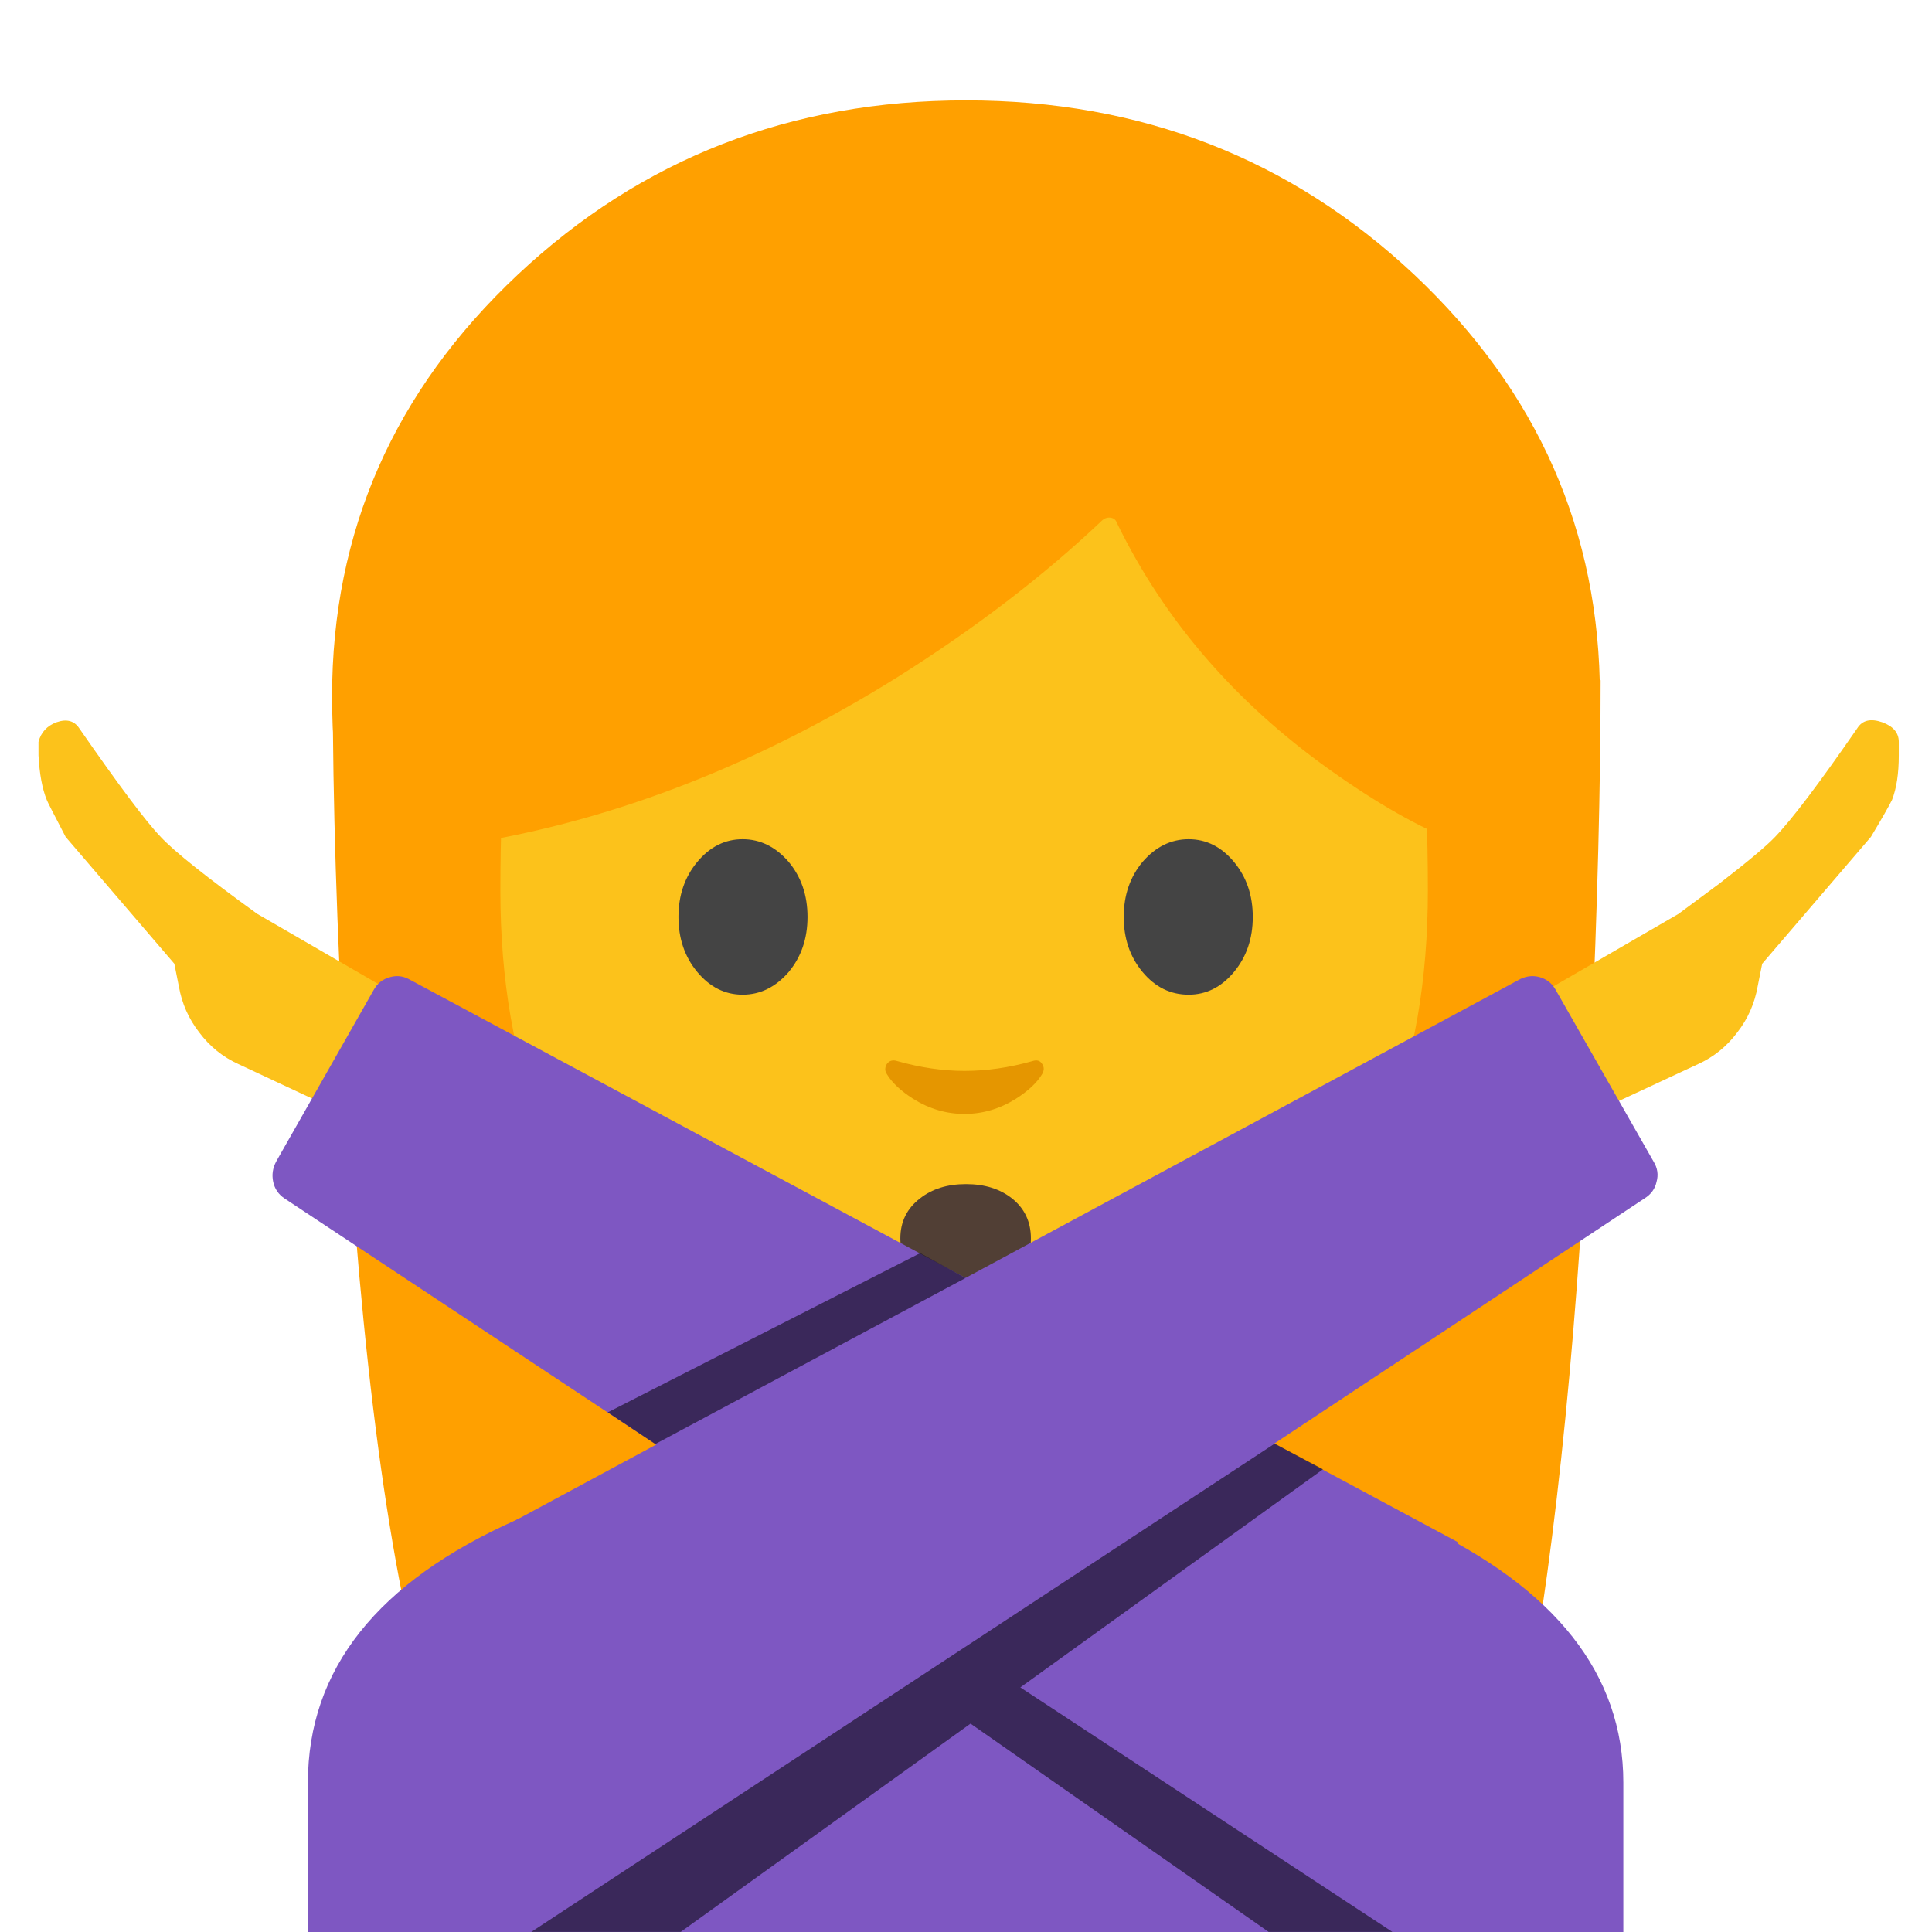
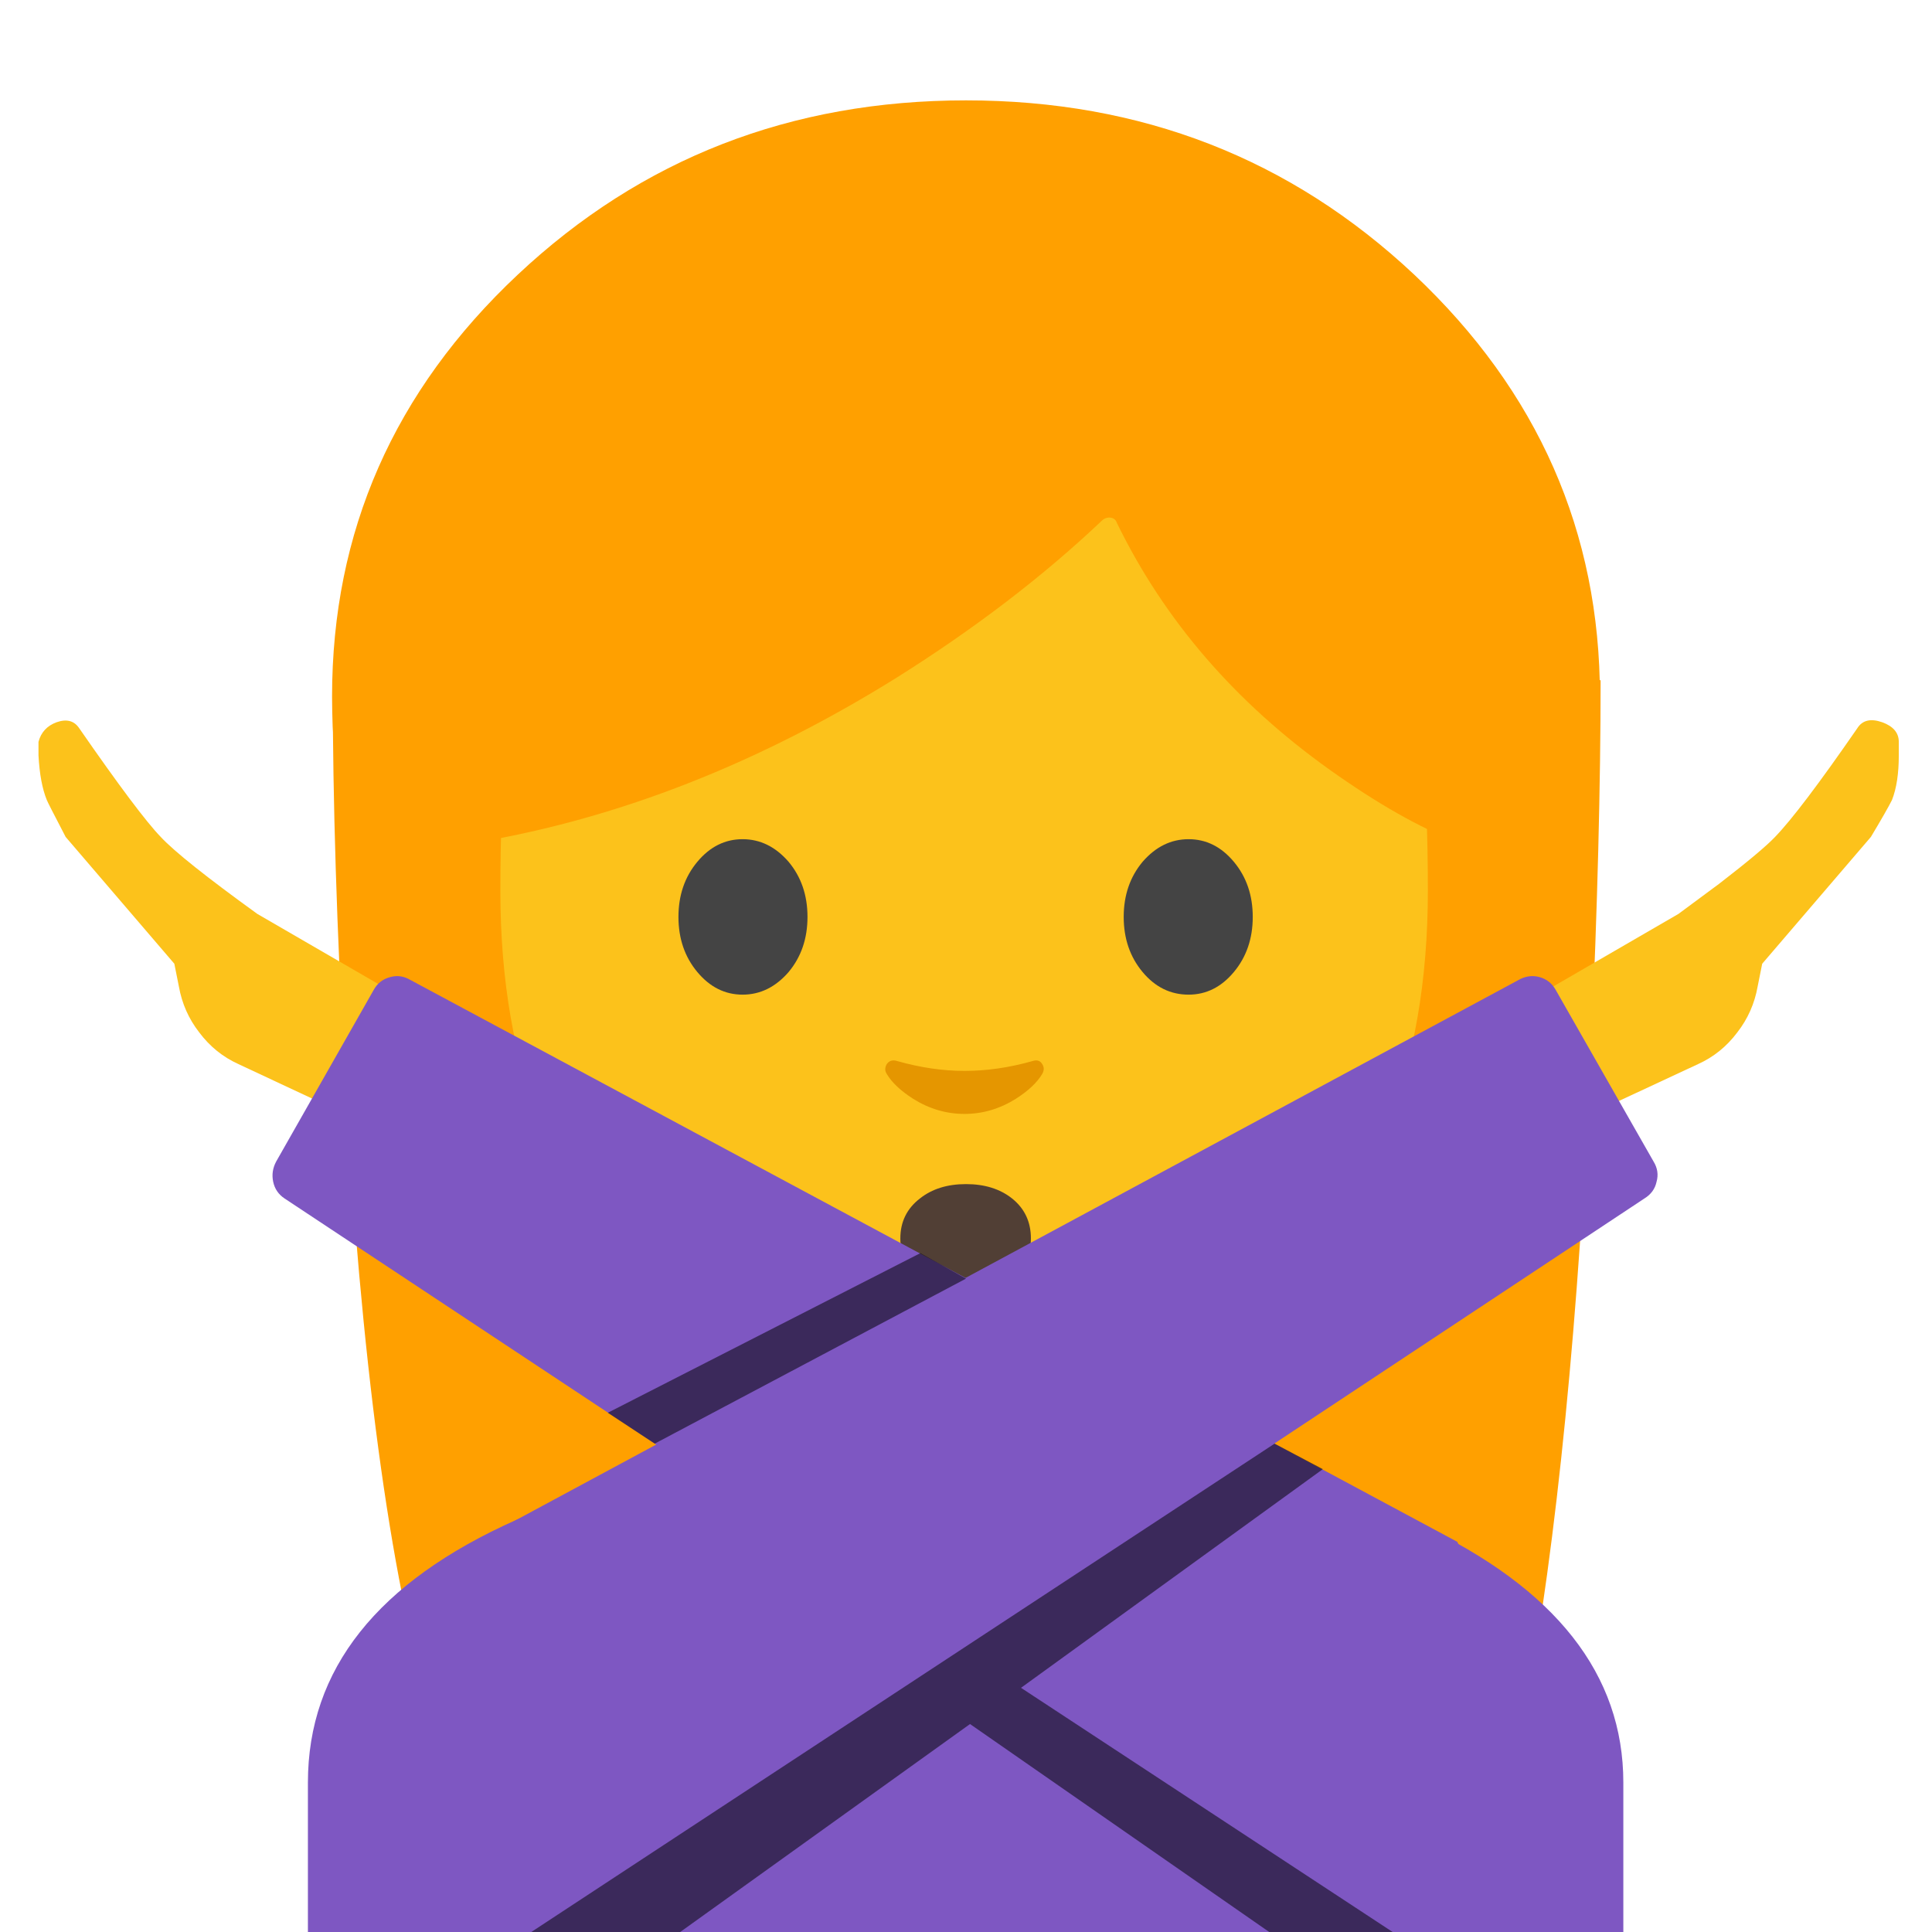
<svg xmlns="http://www.w3.org/2000/svg" xmlns:xlink="http://www.w3.org/1999/xlink" version="1.1" preserveAspectRatio="none" x="0px" y="0px" width="72px" height="72px" viewBox="0 0 72 72">
  <defs>
    <g id="Layer0_0_MEMBER_0_FILL">
      <path fill="#FFA000" stroke="none" d=" M 59.3 38.95 Q 59.65 31.2 59.65 25.35 L 12.4 25.55 Q 12.4 32 12.85 40 13.75 56.05 16.05 63.85 L 56.85 63.7 Q 58.6 54.35 59.3 38.95 Z" />
    </g>
    <g id="Layer0_0_MEMBER_1_MEMBER_0_FILL">
      <path fill="#FFA000" stroke="none" d=" M 106 46.15 Q 106 29.8 93.7 18.2 81.4 6.65 64 6.65 46.6 6.65 34.3 18.2 22 29.75 22 46.15 22 62.5 34.3 74.1 46.6 85.65 64 85.65 81.35 85.65 93.7 74.1 106 62.5 106 46.15 Z" />
    </g>
    <g id="Layer0_0_MEMBER_2_FILL">
-       <path fill="#7E57C2" stroke="none" d=" M 20.4 118.1 L 20.4 128 107.55 128 107.55 118.1 Q 107.55 107.35 94.1 101 81.95 95.25 64.3 95.25 46.25 95.3 34.2 100.7 20.4 106.85 20.4 118.1 Z" />
+       <path fill="#7E57C2" stroke="none" d=" M 34.2 100.7 Q 20.4 106.85 20.4 118.1 L 20.4 128 107.55 128 107.55 118.1 Q 107.55 107.35 94.1 101 81.95 95.25 64.3 95.25 46.25 95.3 34.2 100.7 Z" />
    </g>
    <g id="Layer0_0_MEMBER_3_FILL">
      <path fill="#E59900" stroke="none" d=" M 73 90.25 L 54.85 90.25 54.85 99.85 Q 54.85 103.1 57.25 105.4 59.7 107.7 63.1 107.7 L 64.75 107.7 Q 68.15 107.7 70.6 105.4 73 103.1 73 99.85 L 73 90.25 Z" />
    </g>
    <g id="Layer0_0_MEMBER_4_FILL">
      <path fill="#FCC21B" stroke="none" d=" M 83.65 86.25 Q 94.6 76.85 94.6 59 94.6 37.15 88.35 26.35 81 13.6 63.85 13.6 46.7 13.6 39.35 26.35 33.15 37.15 33.15 59 33.15 76.85 44.1 86.25 52.65 93.6 63.85 93.6 75.1 93.6 83.65 86.25 Z" />
    </g>
    <g id="Layer0_0_MEMBER_5_MEMBER_0_FILL">
      <path fill="#444444" stroke="none" d=" M 53.5 60.75 Q 53.5 58.6 52.25 57.1 50.95 55.6 49.2 55.6 47.45 55.6 46.2 57.1 44.95 58.6 44.95 60.75 44.95 62.9 46.2 64.4 47.45 65.9 49.2 65.9 50.95 65.9 52.25 64.4 53.5 62.9 53.5 60.75 Z" />
    </g>
    <g id="Layer0_0_MEMBER_5_MEMBER_1_FILL">
      <path fill="#444444" stroke="none" d=" M 83 60.75 Q 83 58.6 81.75 57.1 80.5 55.6 78.75 55.6 77 55.6 75.7 57.1 74.45 58.6 74.45 60.75 74.45 62.9 75.7 64.4 76.95 65.9 78.75 65.9 80.5 65.9 81.75 64.4 83 62.9 83 60.75 Z" />
    </g>
    <g id="Layer0_0_MEMBER_6_FILL">
      <path fill="#E59600" stroke="none" d=" M 69.05 70.5 Q 68.85 70.15 68.4 70.3 66.1 70.95 63.9 70.95 61.75 70.95 59.45 70.3 59 70.15 58.75 70.5 58.55 70.85 58.75 71.15 59.25 72 60.5 72.8 62.1 73.8 63.9 73.8 65.7 73.8 67.3 72.8 68.55 72 69.05 71.15 69.25 70.8 69.05 70.5 Z" />
    </g>
    <g id="Layer0_0_MEMBER_7_FILL">
      <path fill="#FFA000" stroke="none" d=" M 96.55 26.6 Q 94.15 21.75 88.9 16.9 78.4 7.2 64.1 7.2 49.8 7.2 39.3 16.7 34.05 21.4 31.65 26.15 L 31.65 55.8 Q 45.75 53.4 59.4 44.9 67.2 40 73.05 34.45 73.3 34.25 73.6 34.3 73.9 34.35 74 34.65 78.7 44.3 88.1 51 92.8 54.35 96.55 55.8 L 96.55 26.6 Z" />
    </g>
    <g id="Layer0_0_MEMBER_8_FILL">
      <path fill="#513F35" stroke="none" d=" M 68.3 82.05 Q 68.3 80.4 67.05 79.4 65.85 78.45 64 78.45 62.15 78.45 60.95 79.4 59.65 80.4 59.65 82.05 59.65 83.55 60.9 84.2 61.95 84.7 64 84.7 66.05 84.7 67.05 84.2 68.3 83.6 68.3 82.05 Z" />
    </g>
    <g id="Layer0_0_MEMBER_9_FILL">
      <path fill="#FCC21B" stroke="none" d=" M 125.8 49.15 Q 125.8 48.25 124.7 47.85 123.55 47.45 123.05 48.25 119.25 53.75 117.6 55.45 116.75 56.35 113.9 58.55 L 111.2 60.55 97.05 68.75 102.3 75.25 112.5 70.5 Q 114.05 69.8 115.1 68.4 116.15 67.05 116.45 65.35 L 116.75 63.85 123.95 55.45 Q 125 53.7 125.35 53 125.8 51.85 125.8 50.05 L 125.8 49.15 Z" />
    </g>
    <g id="Layer0_0_MEMBER_10_FILL">
      <path fill="#FCC21B" stroke="none" d=" M 3.75 47.85 Q 2.8 48.2 2.55 49.15 L 2.55 50.05 Q 2.65 51.9 3.1 53 3.15 53.15 4.35 55.45 L 11.55 63.85 11.85 65.35 Q 12.15 67.05 13.2 68.4 14.25 69.8 15.8 70.5 L 25.95 75.25 31.2 68.75 17.05 60.55 Q 12 56.9 10.65 55.45 9.2 53.95 5.25 48.25 4.75 47.5 3.75 47.85 Z" />
    </g>
    <g id="Layer0_0_MEMBER_11_FILL">
-       <path fill="#7E57C2" stroke="none" d=" M 27.05 64.85 Q 26.45 64.55 25.8 64.75 25.1 64.95 24.75 65.6 L 18.3 76.95 Q 17.95 77.6 18.1 78.3 18.25 79 18.85 79.4 L 82.95 121.85 104.8 120.3 96.55 102.15 27.05 64.85 Z" />
+       <path fill="#7E57C2" stroke="none" d=" M 18.1 78.3 Q 18.25 79 18.85 79.4 L 82.95 121.85 104.8 120.3 96.55 102.15 27.05 64.85 Q 26.45 64.55 25.8 64.75 25.1 64.95 24.75 65.6 L 18.3 76.95 Q 17.95 77.6 18.1 78.3 Z" />
    </g>
    <g id="Layer0_0_MEMBER_12_FILL">
-       <path fill="#7E57C2" stroke="none" d=" M 103.05 65.55 Q 102.7 64.95 102.05 64.75 101.4 64.55 100.75 64.85 L 32.35 101.7 23 120.3 44.85 121.85 108.95 79.4 Q 109.6 79 109.75 78.3 109.95 77.6 109.55 76.95 L 103.05 65.55 Z" />
+       <path fill="#7E57C2" stroke="none" d=" M 108.95 79.4 Q 109.6 79 109.75 78.3 109.95 77.6 109.55 76.95 L 103.05 65.55 Q 102.7 64.95 102.05 64.75 101.4 64.55 100.75 64.85 L 32.35 101.7 23 120.3 44.85 121.85 108.95 79.4 Z" />
    </g>
    <g id="Layer0_0_MEMBER_13_FILL">
-       <path fill="#000000" fill-opacity="0.537" stroke="none" d=" M 52.45 1.7 L 49.25 0 0 32.35 9.9 32.35 29.1 18.55 48.85 32.35 57.05 32.35 32.4 16.15 52.45 1.7 Z" />
+       <path fill="#020202" fill-opacity="0.537" stroke="none" d=" M 25.35 72 L 36.15 64.25 47.3 72 51.9 72 38.05 62.9 49.3 54.75 47.5 53.8 19.8 72 25.35 72 Z" />
    </g>
    <g id="Layer0_0_MEMBER_14_FILL">
-       <path fill="#000000" fill-opacity="0.537" stroke="none" d=" M 3.15 12.65 L 23.7 1.65 20.7 0 0 10.55 3.15 12.65 Z" />
+       <path fill="#020202" fill-opacity="0.537" stroke="none" d=" M 36 47.65 L 34.3 46.7 22.65 52.65 24.4 53.8 36 47.65 Z" />
    </g>
  </defs>
  <g id="Layer_1">
    <g transform="matrix( 1, 0, 0, 1, 0,0) ">
      <use xlink:href="#Layer0_0_MEMBER_0_FILL" />
    </g>
    <g transform="matrix( 0.5625, 0, 0, 0.5625, 0,0) ">
      <use xlink:href="#Layer0_0_MEMBER_1_MEMBER_0_FILL" />
    </g>
    <g transform="matrix( 0.5625, 0, 0, 0.5625, 0,0) ">
      <use xlink:href="#Layer0_0_MEMBER_2_FILL" />
    </g>
    <g transform="matrix( 0.5625, 0, 0, 0.5625, 0,0) ">
      <use xlink:href="#Layer0_0_MEMBER_3_FILL" />
    </g>
    <g transform="matrix( 0.5625, 0, 0, 0.5625, 0,0) ">
      <use xlink:href="#Layer0_0_MEMBER_4_FILL" />
    </g>
-     <g transform="matrix( 0.5625, 0, 0, 0.5625, 0,0) ">
+     <g transform="matrix( 0.5624847, 0, 0, 0.5624847, 0,0) ">
      <use xlink:href="#Layer0_0_MEMBER_5_MEMBER_0_FILL" />
    </g>
-     <g transform="matrix( 0.5625, 0, 0, 0.5625, 0,0) ">
+     <g transform="matrix( 0.5624847, 0, 0, 0.5624847, 0,0) ">
      <use xlink:href="#Layer0_0_MEMBER_5_MEMBER_1_FILL" />
    </g>
    <g transform="matrix( 0.5625, 0, 0, 0.5625, 0,0) ">
      <use xlink:href="#Layer0_0_MEMBER_6_FILL" />
    </g>
    <g transform="matrix( 0.5625, 0, 0, 0.5625, 0,0) ">
      <use xlink:href="#Layer0_0_MEMBER_7_FILL" />
    </g>
    <g transform="matrix( 0.5625, 0, 0, 0.5625, 0,0) ">
      <use xlink:href="#Layer0_0_MEMBER_8_FILL" />
    </g>
    <g transform="matrix( 0.5625, 0, 0, 0.5625, 0,0) ">
      <use xlink:href="#Layer0_0_MEMBER_9_FILL" />
    </g>
    <g transform="matrix( 0.5625, 0, 0, 0.5625, 0,0) ">
      <use xlink:href="#Layer0_0_MEMBER_10_FILL" />
    </g>
    <g transform="matrix( 0.5625, 0, 0, 0.5625, 0,0) ">
      <use xlink:href="#Layer0_0_MEMBER_11_FILL" />
    </g>
    <g transform="matrix( 0.5625, 0, 0, 0.5625, 0,0) ">
      <use xlink:href="#Layer0_0_MEMBER_12_FILL" />
    </g>
-     <g transform="matrix( 0.5625, 0, 0, 0.5625, 19.8,53.8) ">
+     <g transform="matrix( 1, 0, 0, 1, 0,0) ">
      <use xlink:href="#Layer0_0_MEMBER_13_FILL" />
    </g>
-     <g transform="matrix( 0.5625, 0, 0, 0.5625, 22.65,46.7) ">
+     <g transform="matrix( 1, 0, 0, 1, 0,0) ">
      <use xlink:href="#Layer0_0_MEMBER_14_FILL" />
    </g>
  </g>
</svg>
